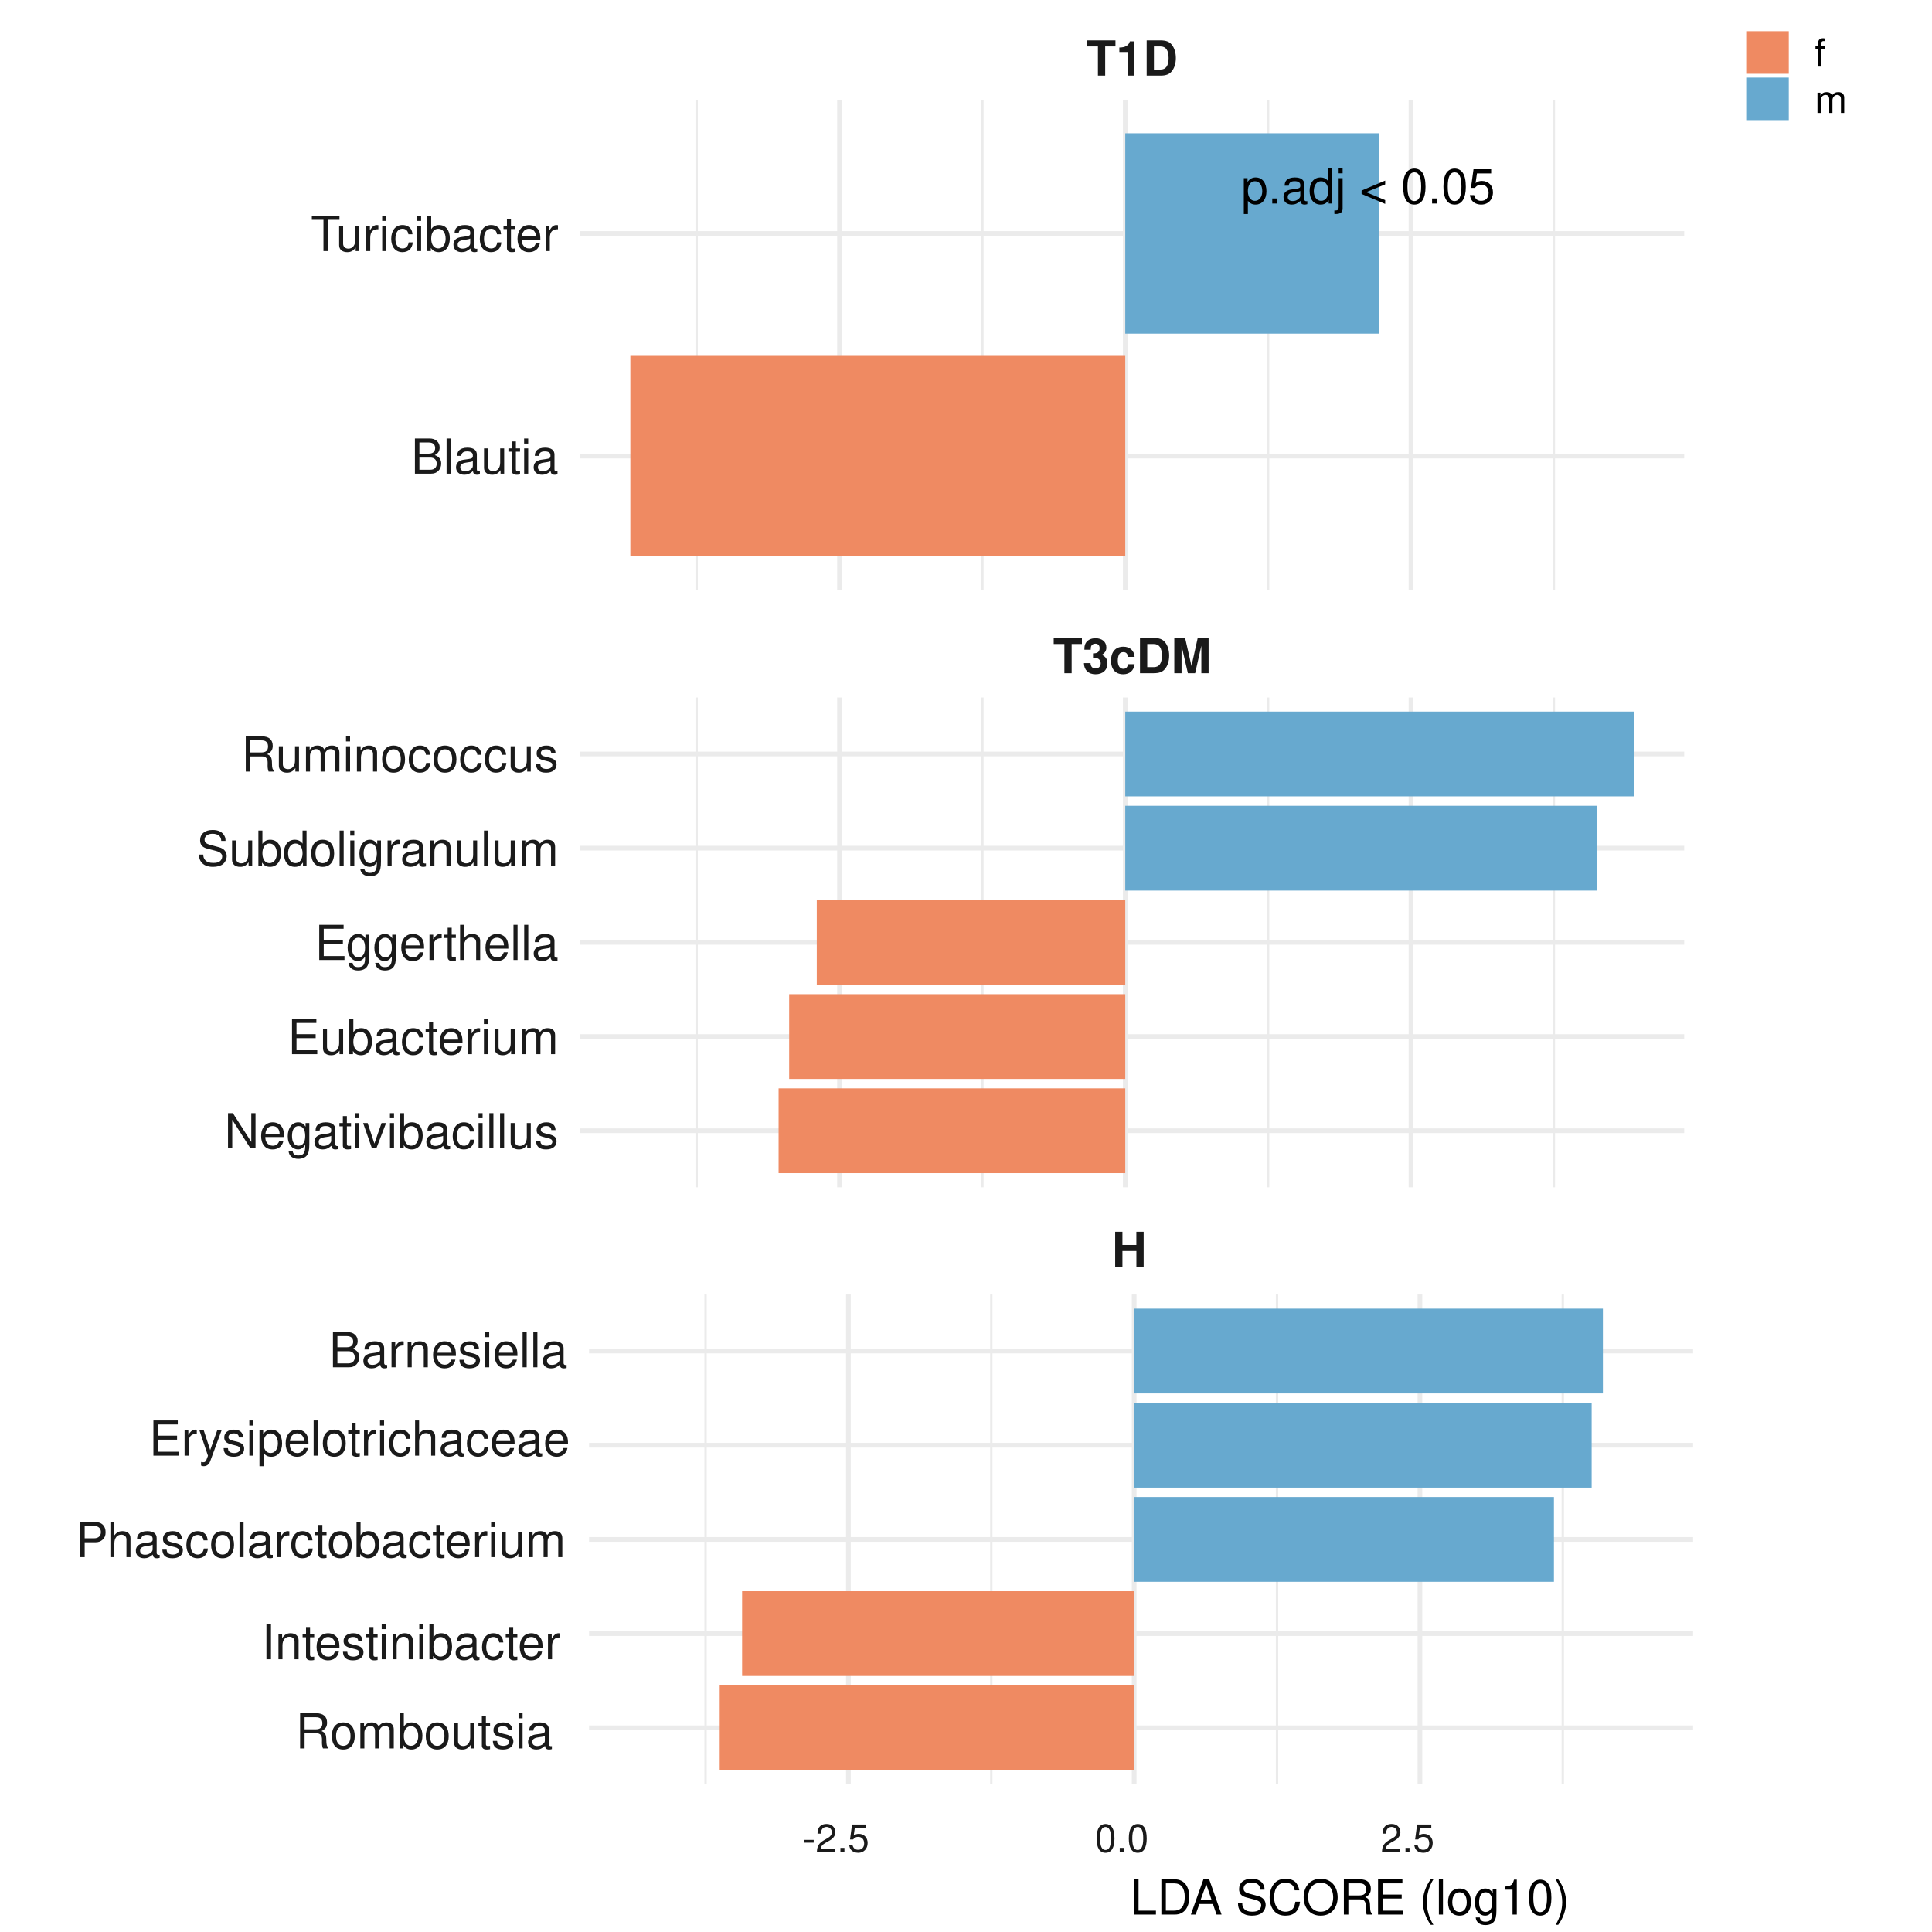
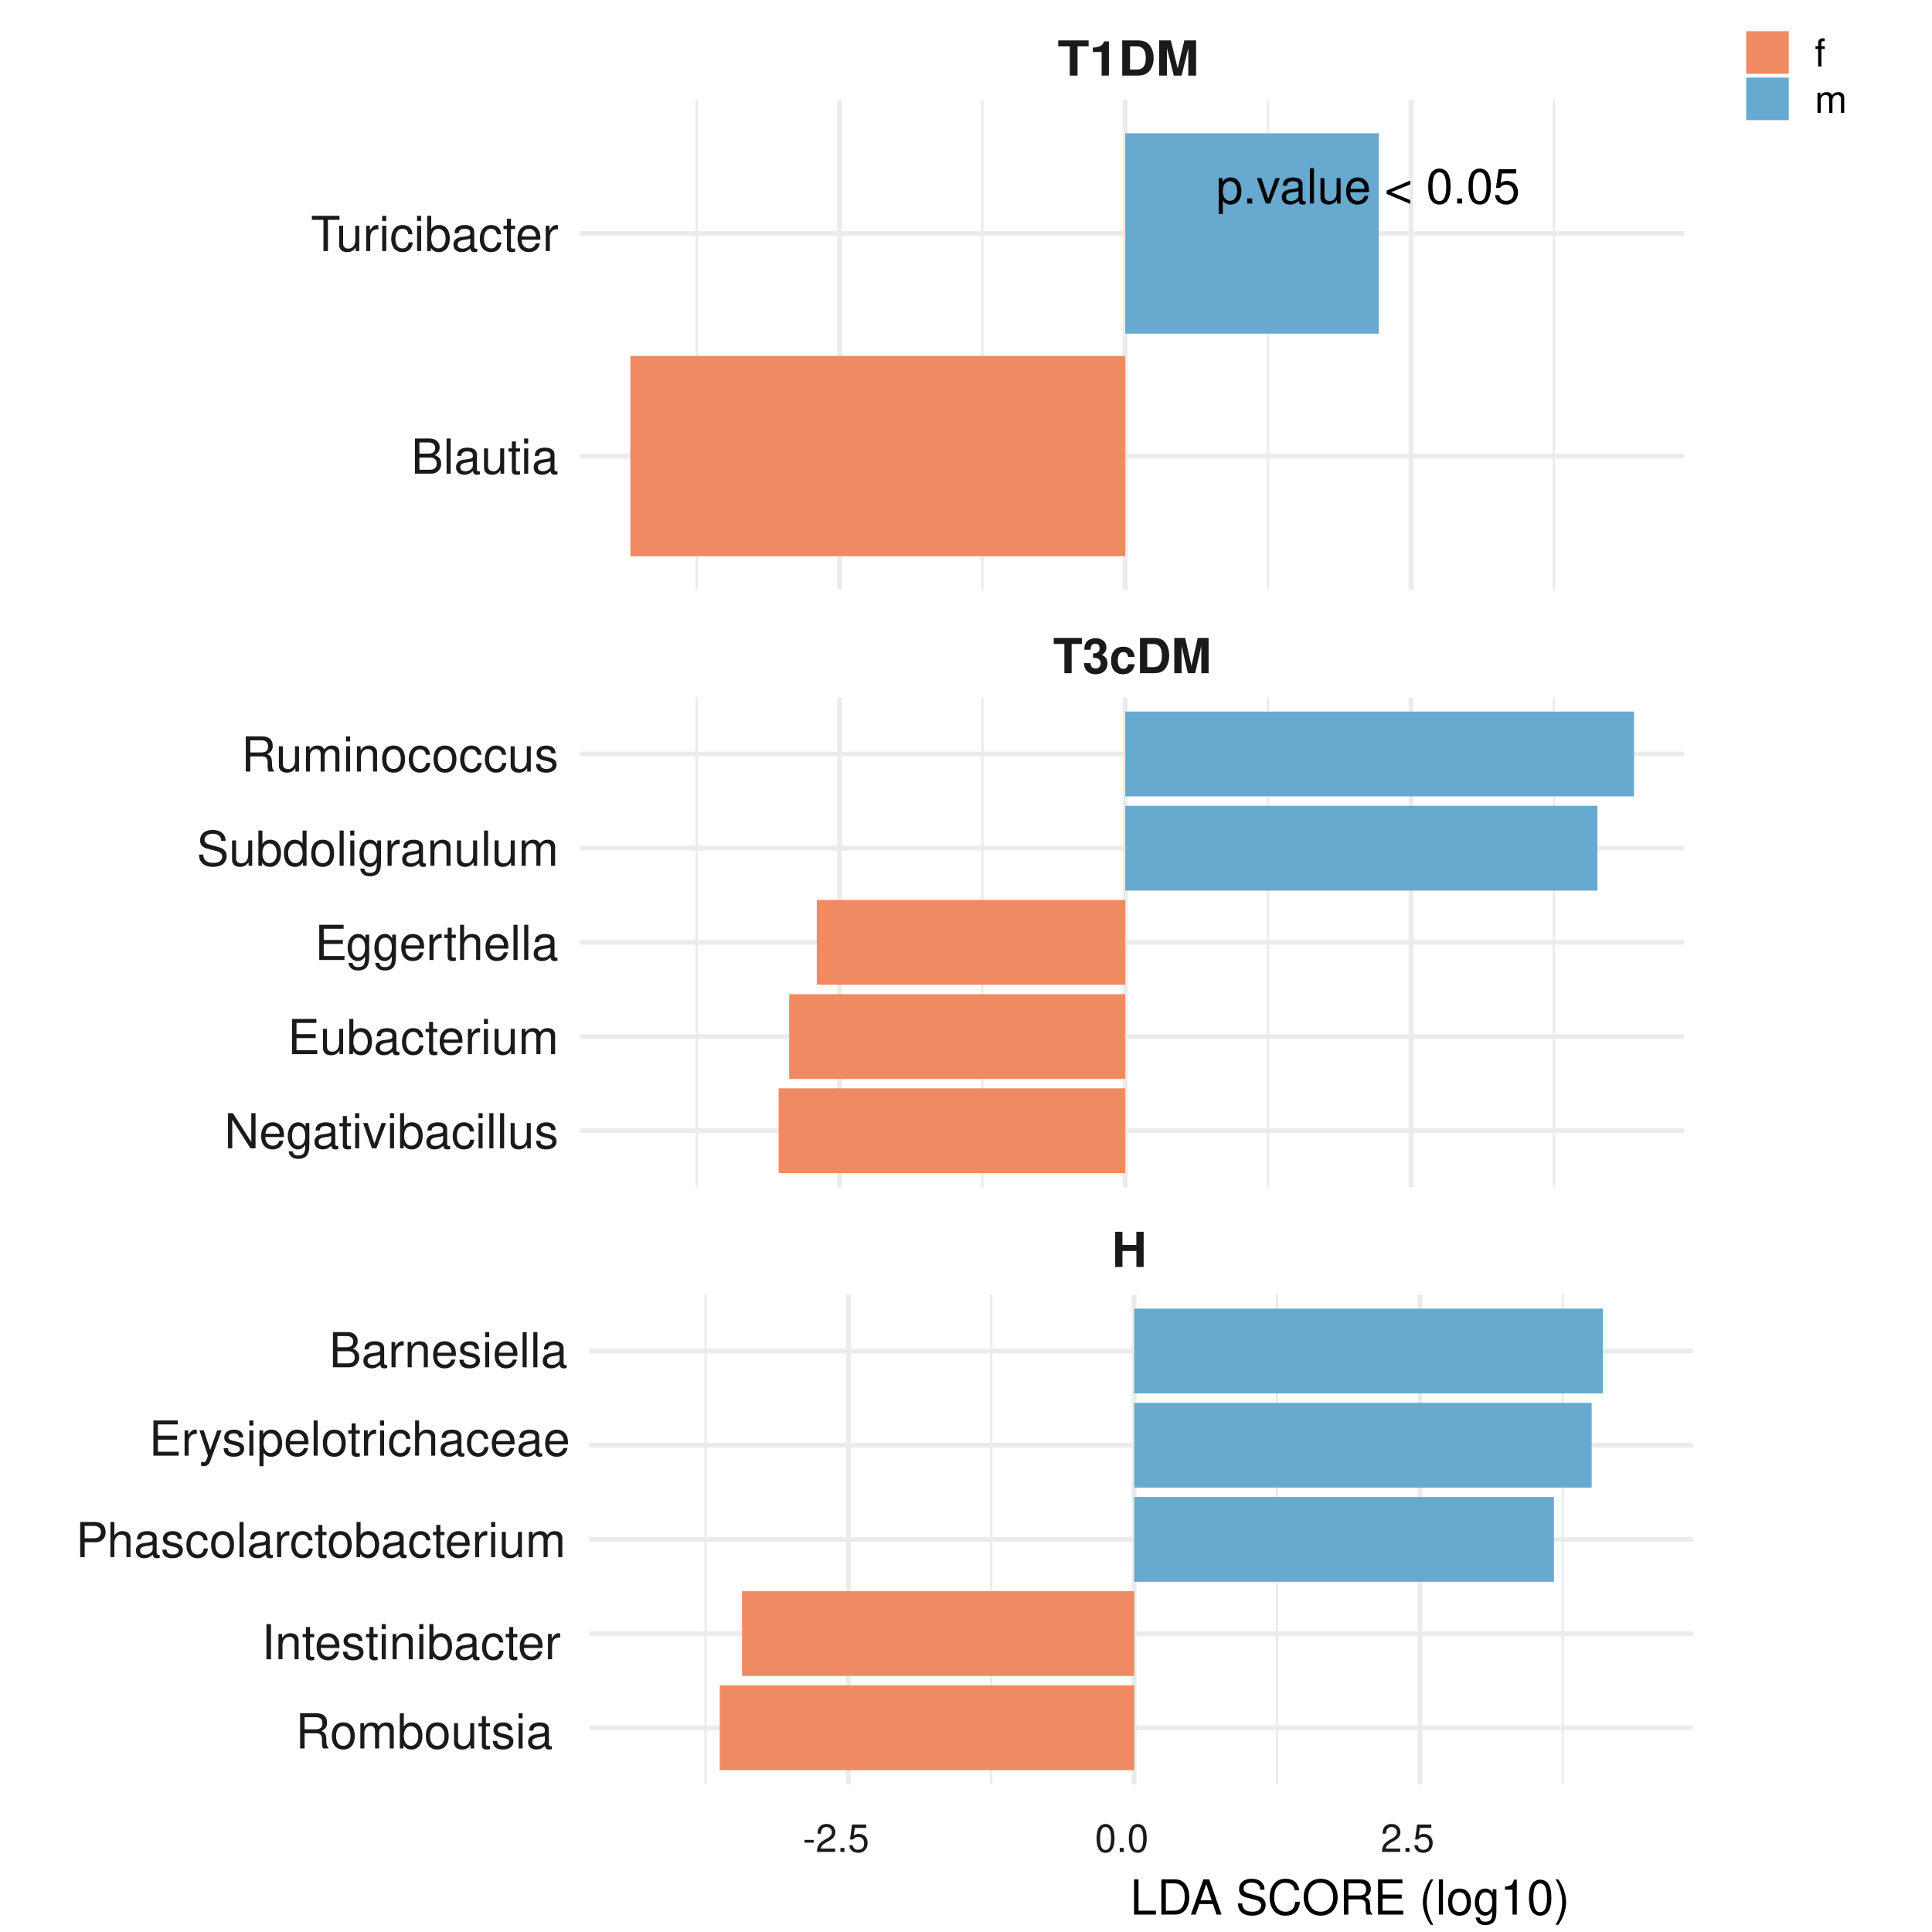
<svg xmlns="http://www.w3.org/2000/svg" class="svglite" width="720.00pt" height="720.00pt" viewBox="0 0 720.00 720.00" version="1.1" id="svg67">
  <defs id="defs1">
    <style type="text/css" id="style1">
    .svglite line, .svglite polyline, .svglite polygon, .svglite path, .svglite rect, .svglite circle {
      fill: none;
      stroke: #000000;
      stroke-linecap: round;
      stroke-linejoin: round;
      stroke-miterlimit: 10.00;
    }
    .svglite text {
      white-space: pre;
    }
  </style>
  </defs>
  <rect width="100%" height="100%" style="stroke: none; fill: none;" id="rect1" />
  <defs id="defs2">
    <clipPath id="cpMC4wMHw3MjAuMDB8MC4wMHw3MjAuMDA=">
      <rect x="0.00" y="0.00" width="720.00" height="720.00" id="rect2" />
    </clipPath>
  </defs>
  <g clip-path="url(#cpMC4wMHw3MjAuMDB8MC4wMHw3MjAuMDA=)" id="g2" />
  <defs id="defs3">
    <clipPath id="cpMjIzLjQ2fDYzNC45MHw0MC4xOHwyMjIuNzE=">
      <rect x="223.46" y="40.18" width="411.44" height="182.53" id="rect3" />
    </clipPath>
  </defs>
  <g clip-path="url(#cpMjIzLjQ2fDYzNC45MHw0MC4xOHwyMjIuNzE=)" id="g18" transform="translate(-3.927925,442.2447)">
    <polyline points="266.87,222.71 266.87,40.18 " style="stroke:#ebebeb;stroke-width:0.87;stroke-linecap:butt" id="polyline3" />
    <polyline points="373.36,222.71 373.36,40.18 " style="stroke:#ebebeb;stroke-width:0.87;stroke-linecap:butt" id="polyline4" />
    <polyline points="479.84,222.71 479.84,40.18 " style="stroke:#ebebeb;stroke-width:0.87;stroke-linecap:butt" id="polyline5" />
    <polyline points="586.33,222.71 586.33,40.18 " style="stroke:#ebebeb;stroke-width:0.87;stroke-linecap:butt" id="polyline6" />
    <polyline points="223.46,201.65 634.90,201.65 " style="stroke:#ebebeb;stroke-width:1.75;stroke-linecap:butt" id="polyline7" />
    <polyline points="223.46,166.55 634.90,166.55 " style="stroke:#ebebeb;stroke-width:1.75;stroke-linecap:butt" id="polyline8" />
    <polyline points="223.46,131.45 634.90,131.45 " style="stroke:#ebebeb;stroke-width:1.75;stroke-linecap:butt" id="polyline9" />
    <polyline points="223.46,96.34 634.90,96.34 " style="stroke:#ebebeb;stroke-width:1.75;stroke-linecap:butt" id="polyline10" />
    <polyline points="223.46,61.24 634.90,61.24 " style="stroke:#ebebeb;stroke-width:1.75;stroke-linecap:butt" id="polyline11" />
    <polyline points="320.11,222.71 320.11,40.18 " style="stroke:#ebebeb;stroke-width:1.75;stroke-linecap:butt" id="polyline12" />
    <polyline points="426.60,222.71 426.60,40.18 " style="stroke:#ebebeb;stroke-width:1.75;stroke-linecap:butt" id="polyline13" />
    <polyline points="533.09,222.71 533.09,40.18 " style="stroke:#ebebeb;stroke-width:1.75;stroke-linecap:butt" id="polyline14" />
    <rect x="426.6" y="45.45" width="174.68" height="31.59" style="fill:#67a9cf;stroke:none;stroke-width:1.07;stroke-linecap:butt;stroke-linejoin:miter" id="rect14" />
    <rect x="426.6" y="80.55" width="170.49" height="31.59" style="fill:#67a9cf;stroke:none;stroke-width:1.07;stroke-linecap:butt;stroke-linejoin:miter" id="rect15" />
    <rect x="426.6" y="115.65" width="156.43" height="31.59" style="fill:#67a9cf;stroke:none;stroke-width:1.07;stroke-linecap:butt;stroke-linejoin:miter" id="rect16" />
    <rect x="272.14" y="185.85" width="154.46" height="31.59" style="fill:#ef8a62;stroke:none;stroke-width:1.07;stroke-linecap:butt;stroke-linejoin:miter" id="rect17" />
    <rect x="280.49" y="150.75" width="146.11" height="31.59" style="fill:#ef8a62;stroke:none;stroke-width:1.07;stroke-linecap:butt;stroke-linejoin:miter" id="rect18" />
  </g>
  <g clip-path="url(#cpMC4wMHw3MjAuMDB8MC4wMHw3MjAuMDA=)" id="g19" />
  <defs id="defs19">
    <clipPath id="cpMjIzLjQ2fDYzNC45MHwyNjIuODl8NDQ1LjQy">
      <rect x="223.46" y="262.89" width="411.44" height="182.53" id="rect19" />
    </clipPath>
  </defs>
  <g clip-path="url(#cpMjIzLjQ2fDYzNC45MHwyNjIuODl8NDQ1LjQy)" id="g28" transform="translate(-7.245617,-225.672)">
    <polyline points="266.87,445.42 266.87,262.89 " style="stroke:#ebebeb;stroke-width:0.87;stroke-linecap:butt" id="polyline19" />
    <polyline points="373.36,445.42 373.36,262.89 " style="stroke:#ebebeb;stroke-width:0.87;stroke-linecap:butt" id="polyline20" />
    <polyline points="479.84,445.42 479.84,262.89 " style="stroke:#ebebeb;stroke-width:0.87;stroke-linecap:butt" id="polyline21" />
    <polyline points="586.33,445.42 586.33,262.89 " style="stroke:#ebebeb;stroke-width:0.87;stroke-linecap:butt" id="polyline22" />
    <polyline points="223.46,395.64 634.90,395.64 " style="stroke:#ebebeb;stroke-width:1.75;stroke-linecap:butt" id="polyline23" />
    <polyline points="223.46,312.67 634.90,312.67 " style="stroke:#ebebeb;stroke-width:1.75;stroke-linecap:butt" id="polyline24" />
    <polyline points="320.11,445.42 320.11,262.89 " style="stroke:#ebebeb;stroke-width:1.75;stroke-linecap:butt" id="polyline25" />
    <polyline points="426.60,445.42 426.60,262.89 " style="stroke:#ebebeb;stroke-width:1.75;stroke-linecap:butt" id="polyline26" />
    <polyline points="533.09,445.42 533.09,262.89 " style="stroke:#ebebeb;stroke-width:1.75;stroke-linecap:butt" id="polyline27" />
    <rect x="242.16" y="358.3" width="184.44" height="74.67" style="fill:#ef8a62;stroke:none;stroke-width:1.07;stroke-linecap:butt;stroke-linejoin:miter" id="rect27" />
    <rect x="426.6" y="275.34" width="94.47" height="74.67" style="fill:#67a9cf;stroke:none;stroke-width:1.07;stroke-linecap:butt;stroke-linejoin:miter" id="rect28" />
  </g>
  <g clip-path="url(#cpMC4wMHw3MjAuMDB8MC4wMHw3MjAuMDA=)" id="g29" />
  <defs id="defs29">
    <clipPath id="cpMjIzLjQ2fDYzNC45MHw0ODUuNjB8NjY4LjEz">
      <rect x="223.46" y="485.60" width="411.44" height="182.53" id="rect29" />
    </clipPath>
  </defs>
  <g clip-path="url(#cpMjIzLjQ2fDYzNC45MHw0ODUuNjB8NjY4LjEz)" id="g44" transform="translate(-7.245617,-225.672)">
    <polyline points="266.87,668.13 266.87,485.60 " style="stroke:#ebebeb;stroke-width:0.87;stroke-linecap:butt" id="polyline29" />
    <polyline points="373.36,668.13 373.36,485.60 " style="stroke:#ebebeb;stroke-width:0.87;stroke-linecap:butt" id="polyline30" />
    <polyline points="479.84,668.13 479.84,485.60 " style="stroke:#ebebeb;stroke-width:0.87;stroke-linecap:butt" id="polyline31" />
    <polyline points="586.33,668.13 586.33,485.60 " style="stroke:#ebebeb;stroke-width:0.87;stroke-linecap:butt" id="polyline32" />
    <polyline points="223.46,647.06 634.90,647.06 " style="stroke:#ebebeb;stroke-width:1.75;stroke-linecap:butt" id="polyline33" />
    <polyline points="223.46,611.96 634.90,611.96 " style="stroke:#ebebeb;stroke-width:1.75;stroke-linecap:butt" id="polyline34" />
    <polyline points="223.46,576.86 634.90,576.86 " style="stroke:#ebebeb;stroke-width:1.75;stroke-linecap:butt" id="polyline35" />
    <polyline points="223.46,541.76 634.90,541.76 " style="stroke:#ebebeb;stroke-width:1.75;stroke-linecap:butt" id="polyline36" />
    <polyline points="223.46,506.66 634.90,506.66 " style="stroke:#ebebeb;stroke-width:1.75;stroke-linecap:butt" id="polyline37" />
    <polyline points="320.11,668.13 320.11,485.60 " style="stroke:#ebebeb;stroke-width:1.75;stroke-linecap:butt" id="polyline38" />
    <polyline points="426.60,668.13 426.60,485.60 " style="stroke:#ebebeb;stroke-width:1.75;stroke-linecap:butt" id="polyline39" />
    <polyline points="533.09,668.13 533.09,485.60 " style="stroke:#ebebeb;stroke-width:1.75;stroke-linecap:butt" id="polyline40" />
    <rect x="426.6" y="490.86" width="189.6" height="31.59" style="fill:#67a9cf;stroke:none;stroke-width:1.07;stroke-linecap:butt;stroke-linejoin:miter" id="rect40" />
    <rect x="426.6" y="525.97" width="175.94" height="31.59" style="fill:#67a9cf;stroke:none;stroke-width:1.07;stroke-linecap:butt;stroke-linejoin:miter" id="rect41" />
    <rect x="297.41" y="631.27" width="129.19" height="31.59" style="fill:#ef8a62;stroke:none;stroke-width:1.07;stroke-linecap:butt;stroke-linejoin:miter" id="rect42" />
    <rect x="301.35" y="596.17" width="125.25" height="31.59" style="fill:#ef8a62;stroke:none;stroke-width:1.07;stroke-linecap:butt;stroke-linejoin:miter" id="rect43" />
    <rect x="311.64" y="561.07" width="114.96" height="31.59" style="fill:#ef8a62;stroke:none;stroke-width:1.07;stroke-linecap:butt;stroke-linejoin:miter" id="rect44" />
  </g>
  <g clip-path="url(#cpMC4wMHw3MjAuMDB8MC4wMHw3MjAuMDA=)" id="g45" />
  <defs id="defs45">
    <clipPath id="cpMjIzLjQ2fDYzNC45MHw0NTQuMzh8NDg1LjYw">
      <rect x="223.46" y="454.38" width="411.44" height="31.22" id="rect45" />
    </clipPath>
  </defs>
  <g clip-path="url(#cpMjIzLjQ2fDYzNC45MHw0NTQuMzh8NDg1LjYw)" id="g46" transform="translate(-7.245617,-225.672)">
    <text x="429.18" y="476.55" text-anchor="middle" style="font-weight:bold;font-size:18px;font-family:'Nimbus Sans';fill:#1a1a1a" textLength="68.33" lengthAdjust="spacingAndGlyphs" id="text45">T3cDM</text>
  </g>
  <g clip-path="url(#cpMC4wMHw3MjAuMDB8MC4wMHw3MjAuMDA=)" id="g47" />
  <defs id="defs47">
    <clipPath id="cpMjIzLjQ2fDYzNC45MHwyMzEuNjd8MjYyLjg5">
      <rect x="223.46" y="231.67" width="411.44" height="31.22" id="rect47" />
    </clipPath>
  </defs>
  <g clip-path="url(#cpMjIzLjQ2fDYzNC45MHwyMzEuNjd8MjYyLjg5)" id="g48" transform="translate(-7.245617,-225.672)">
-     <text x="429.18" y="253.85" text-anchor="middle" style="font-weight:bold;font-size:18px;font-family:'Nimbus Sans';fill:#1a1a1a" textLength="39.74" lengthAdjust="spacingAndGlyphs" id="text47">T1D</text>
+     <text x="429.18" y="253.85" text-anchor="middle" style="font-weight:bold;font-size:18px;font-family:'Nimbus Sans';fill:#1a1a1a" textLength="39.74" lengthAdjust="spacingAndGlyphs" id="text47" transform="matrix(1.076439,0,0,1,-34.26156,0)">T1DM</text>
  </g>
  <g clip-path="url(#cpMC4wMHw3MjAuMDB8MC4wMHw3MjAuMDA=)" id="g49" />
  <defs id="defs49">
    <clipPath id="cpMjIzLjQ2fDYzNC45MHw4Ljk3fDQwLjE4">
      <rect x="223.46" y="8.97" width="411.44" height="31.22" id="rect49" />
    </clipPath>
  </defs>
  <g clip-path="url(#cpMjIzLjQ2fDYzNC45MHw4Ljk3fDQwLjE4)" id="g50" transform="translate(-8.306532,441.0261)">
    <text x="429.18" y="31.14" text-anchor="middle" style="font-weight:bold;font-size:18px;font-family:'Nimbus Sans';fill:#1a1a1a" textLength="15.06" lengthAdjust="spacingAndGlyphs" id="text49">H</text>
  </g>
  <g clip-path="url(#cpMC4wMHw3MjAuMDB8MC4wMHw3MjAuMDA=)" id="g67">
    <text x="320.11" y="686.69" text-anchor="middle" style="font-size:14.4px;font-family:'Nimbus Sans';fill:#1a1a1a" textLength="28.08" lengthAdjust="spacingAndGlyphs" id="text50" transform="translate(-8.551931,3.476039)">-2.5</text>
    <text x="426.6" y="686.69" text-anchor="middle" style="font-size:14.4px;font-family:'Nimbus Sans';fill:#1a1a1a" textLength="22.89" lengthAdjust="spacingAndGlyphs" id="text51" transform="translate(-8.551931,3.476039)">0.0</text>
    <text x="533.09" y="686.69" text-anchor="middle" style="font-size:14.4px;font-family:'Nimbus Sans';fill:#1a1a1a" textLength="22.89" lengthAdjust="spacingAndGlyphs" id="text52" transform="translate(-8.551931,3.476039)">2.5</text>
    <text x="215.39" y="208.21" text-anchor="end" style="font-size:18px;font-family:'Nimbus Sans';fill:#1a1a1a" textLength="106.56" lengthAdjust="spacingAndGlyphs" id="text53" transform="translate(-9.332688,443.3852)">Romboutsia</text>
    <text x="215.39" y="173.11" text-anchor="end" style="font-size:18px;font-family:'Nimbus Sans';fill:#1a1a1a" textLength="130.57" lengthAdjust="spacingAndGlyphs" id="text54" transform="translate(-6.414408,445.2527)">Intestinibacter</text>
    <text x="215.39" y="138.01" text-anchor="end" style="font-size:18px;font-family:'Nimbus Sans';fill:#1a1a1a" textLength="206.42" lengthAdjust="spacingAndGlyphs" id="text55" transform="translate(-4.55324,442.3019)">Phascolarctobacterium</text>
    <text x="215.39" y="102.91" text-anchor="end" style="font-size:18px;font-family:'Nimbus Sans';fill:#1a1a1a" textLength="177.21" lengthAdjust="spacingAndGlyphs" id="text56" transform="translate(-2.934894,439.5764)">Erysipelotrichaceae</text>
    <text x="215.39" y="67.81" text-anchor="end" style="font-size:18px;font-family:'Nimbus Sans';fill:#1a1a1a" textLength="99.43" lengthAdjust="spacingAndGlyphs" id="text57" transform="translate(-3.849451,441.7425)">Barnesiella</text>
    <text x="215.39" y="402.2" text-anchor="end" style="font-size:18px;font-family:'Nimbus Sans';fill:#1a1a1a" textLength="62.88" lengthAdjust="spacingAndGlyphs" id="text58" transform="translate(-7.245617,-225.672)">Blautia</text>
    <text x="215.39" y="319.23" text-anchor="end" style="font-size:18px;font-family:'Nimbus Sans';fill:#1a1a1a" textLength="104.86" lengthAdjust="spacingAndGlyphs" id="text59" transform="translate(-7.245617,-225.672)">Turicibacter</text>
    <text x="215.39" y="653.63" text-anchor="end" style="font-size:18px;font-family:'Nimbus Sans';fill:#1a1a1a" textLength="142.86" lengthAdjust="spacingAndGlyphs" id="text60" transform="translate(-7.245617,-225.672)">Negativibacillus</text>
    <text x="215.39" y="618.53" text-anchor="end" style="font-size:18px;font-family:'Nimbus Sans';fill:#1a1a1a" textLength="114.61" lengthAdjust="spacingAndGlyphs" id="text61" transform="translate(-7.245617,-225.672)">Eubacterium</text>
    <text x="215.39" y="583.43" text-anchor="end" style="font-size:18px;font-family:'Nimbus Sans';fill:#1a1a1a" textLength="103.28" lengthAdjust="spacingAndGlyphs" id="text62" transform="translate(-7.245617,-225.672)">Eggerthella</text>
    <text x="215.39" y="548.32" text-anchor="end" style="font-size:18px;font-family:'Nimbus Sans';fill:#1a1a1a" textLength="153.32" lengthAdjust="spacingAndGlyphs" id="text63" transform="translate(-7.245617,-225.672)">Subdoligranulum</text>
    <text x="215.39" y="513.22" text-anchor="end" style="font-size:18px;font-family:'Nimbus Sans';fill:#1a1a1a" textLength="129.56" lengthAdjust="spacingAndGlyphs" id="text64" transform="translate(-7.245617,-225.672)">Ruminococcus</text>
    <text x="429.18" y="707.29" text-anchor="middle" style="font-size:18px;font-family:'Nimbus Sans'" textLength="388.04" lengthAdjust="spacingAndGlyphs" id="text65" transform="translate(73.93061,6.221605)">LDA SCORE (log10)                                         </text>
-     <text x="429.18" y="707.29" text-anchor="middle" style="font-size:18px;font-family:'Nimbus Sans';white-space:pre" textLength="388.04" lengthAdjust="spacingAndGlyphs" id="text65-6" transform="translate(80.67706,-631.4583)">                                                       p.adj &lt; 0.05</text>
+     <text x="429.18" y="707.29" text-anchor="middle" style="font-size:18px;font-family:'Nimbus Sans';white-space:pre" textLength="388.04" lengthAdjust="spacingAndGlyphs" id="text65-6" transform="translate(80.67706,-631.4583)">                                                       p.value &lt; 0.05</text>
    <rect x="650.765" y="11.631" width="15.86" height="15.86" style="fill:#ef8a62;stroke:none;stroke-width:1.07;stroke-linecap:butt;stroke-linejoin:miter" id="rect65" />
    <rect x="650.765" y="28.911" width="15.86" height="15.86" style="fill:#67a9cf;stroke:none;stroke-width:1.07;stroke-linecap:butt;stroke-linejoin:miter" id="rect66" />
    <text x="688.05" y="350.76" style="font-size:14.4px;font-family:'Nimbus Sans'" textLength="5.07" lengthAdjust="spacingAndGlyphs" id="text66" transform="translate(-11.74509,-325.9494)">f</text>
    <text x="688.05" y="368.04" style="font-size:14.4px;font-family:'Nimbus Sans'" textLength="14.02" lengthAdjust="spacingAndGlyphs" id="text67" transform="translate(-11.74509,-325.9494)">m</text>
  </g>
</svg>
